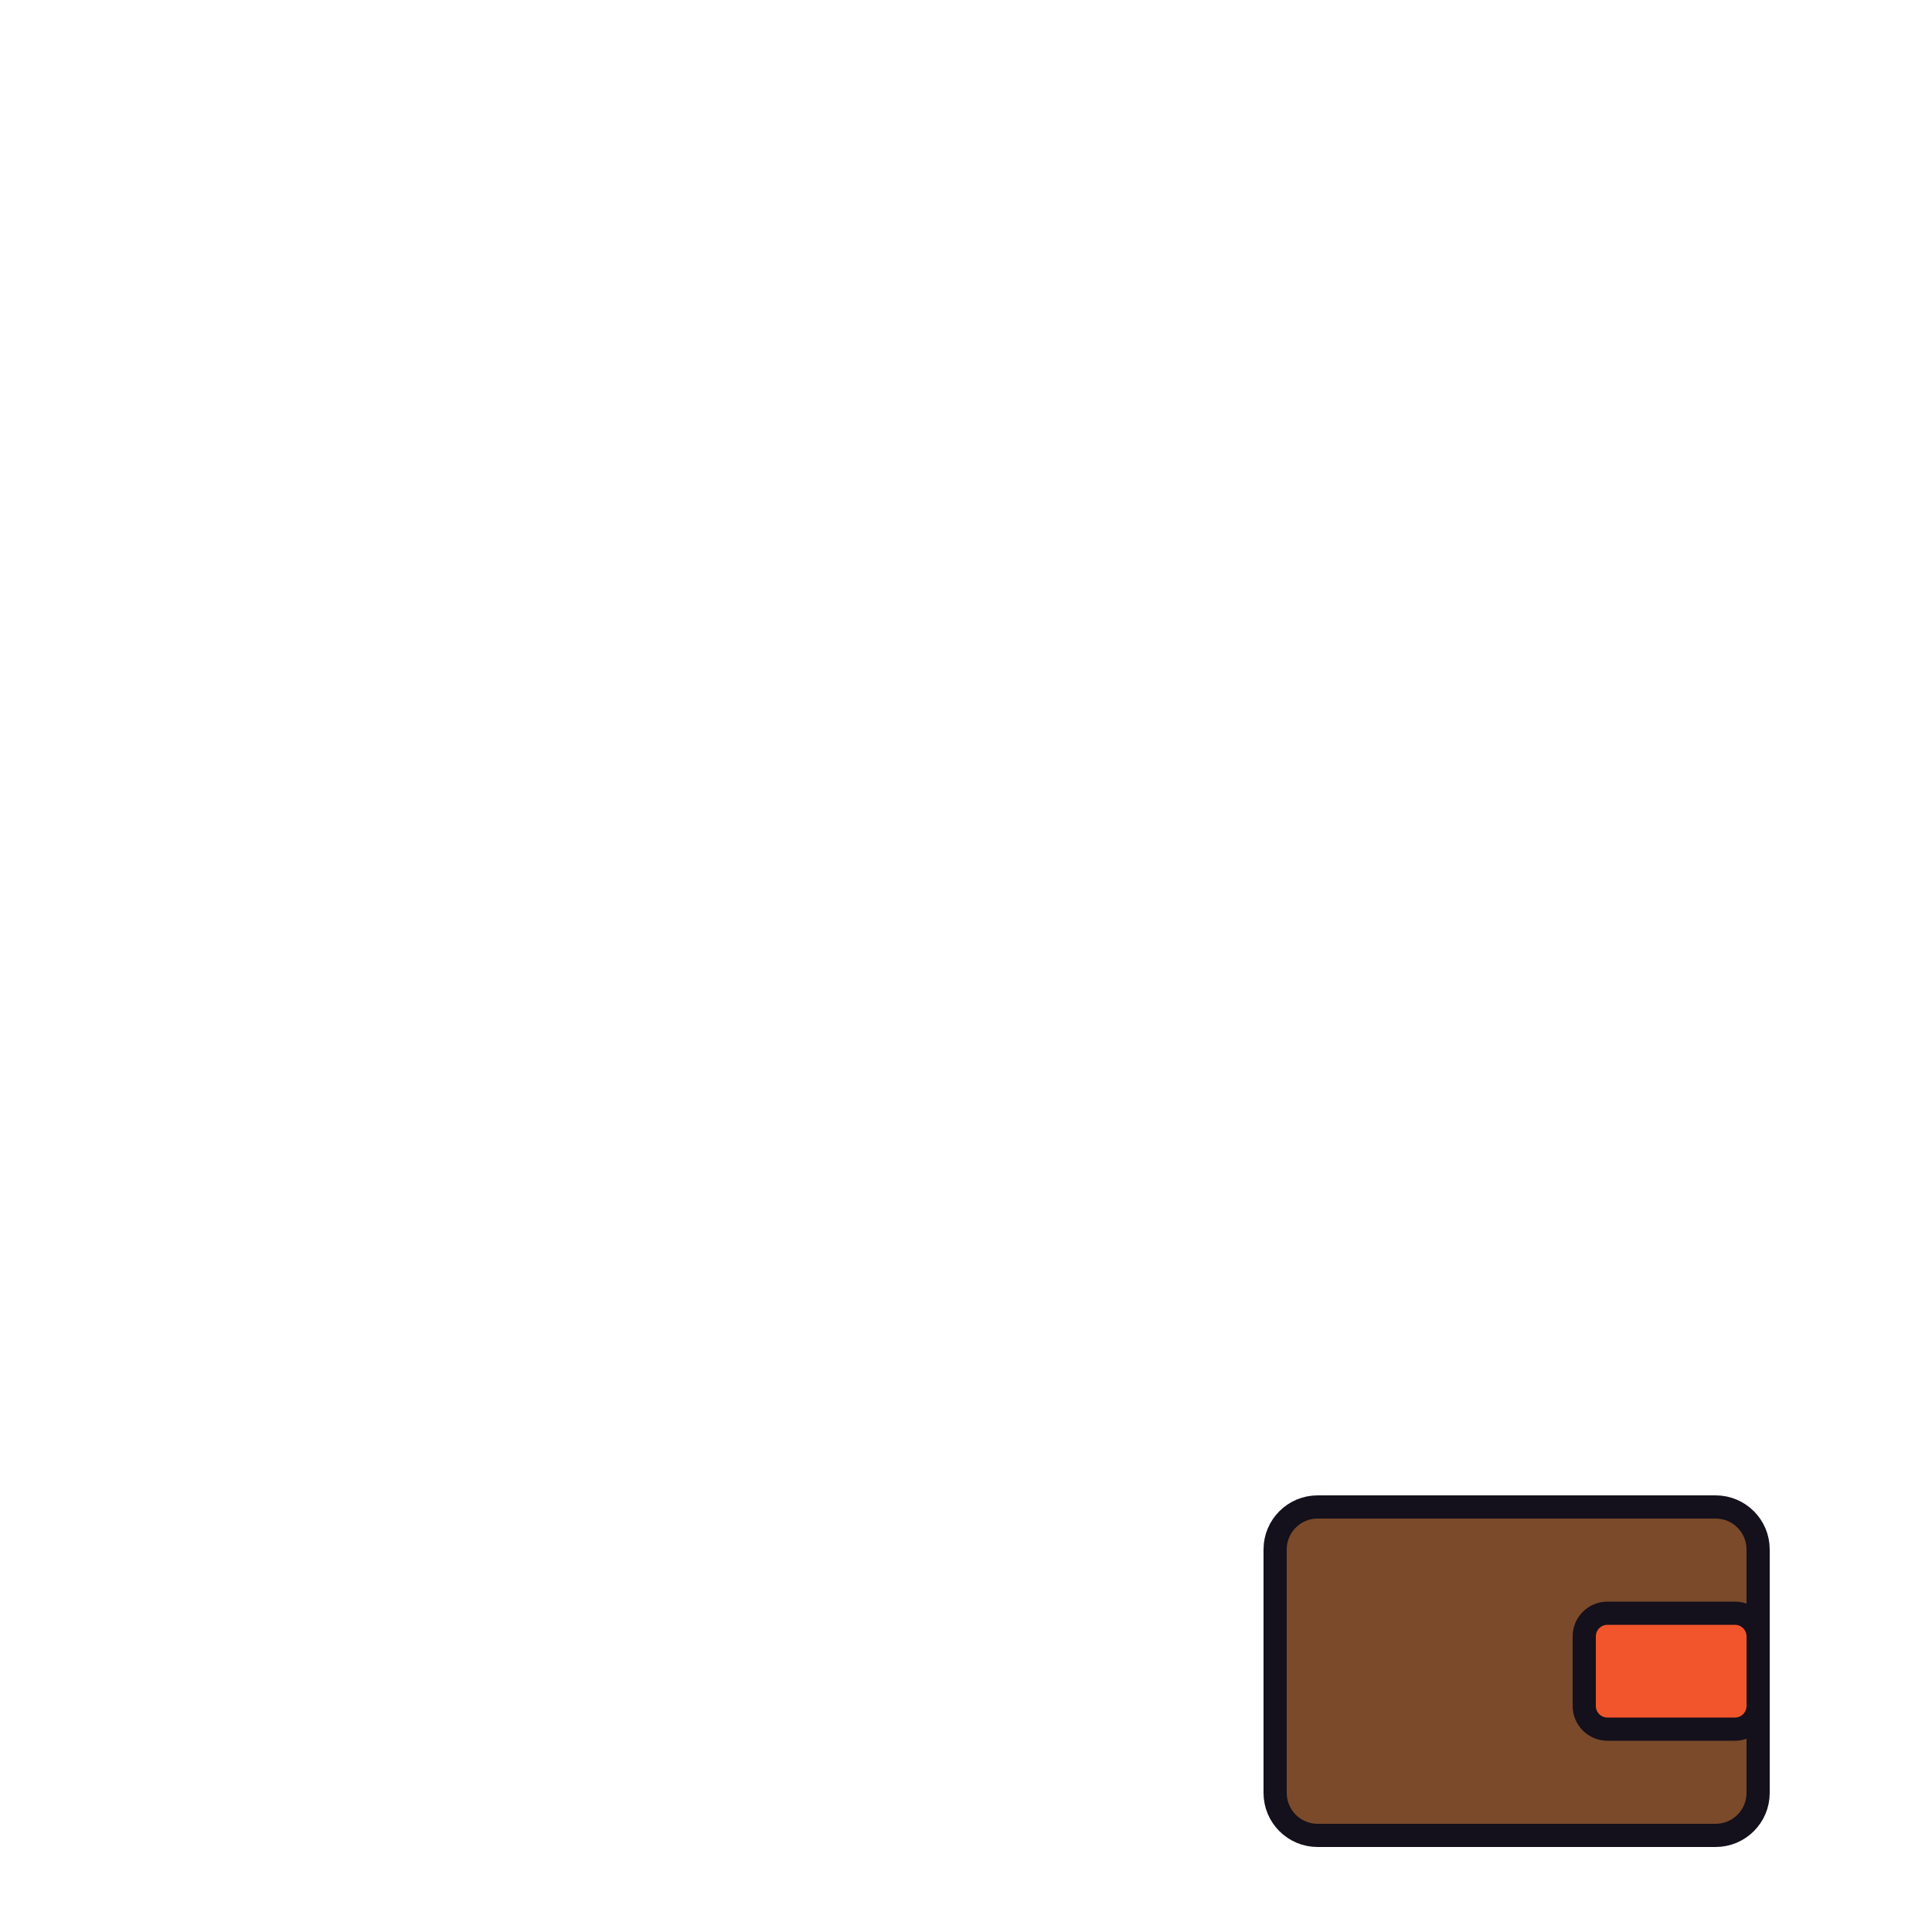
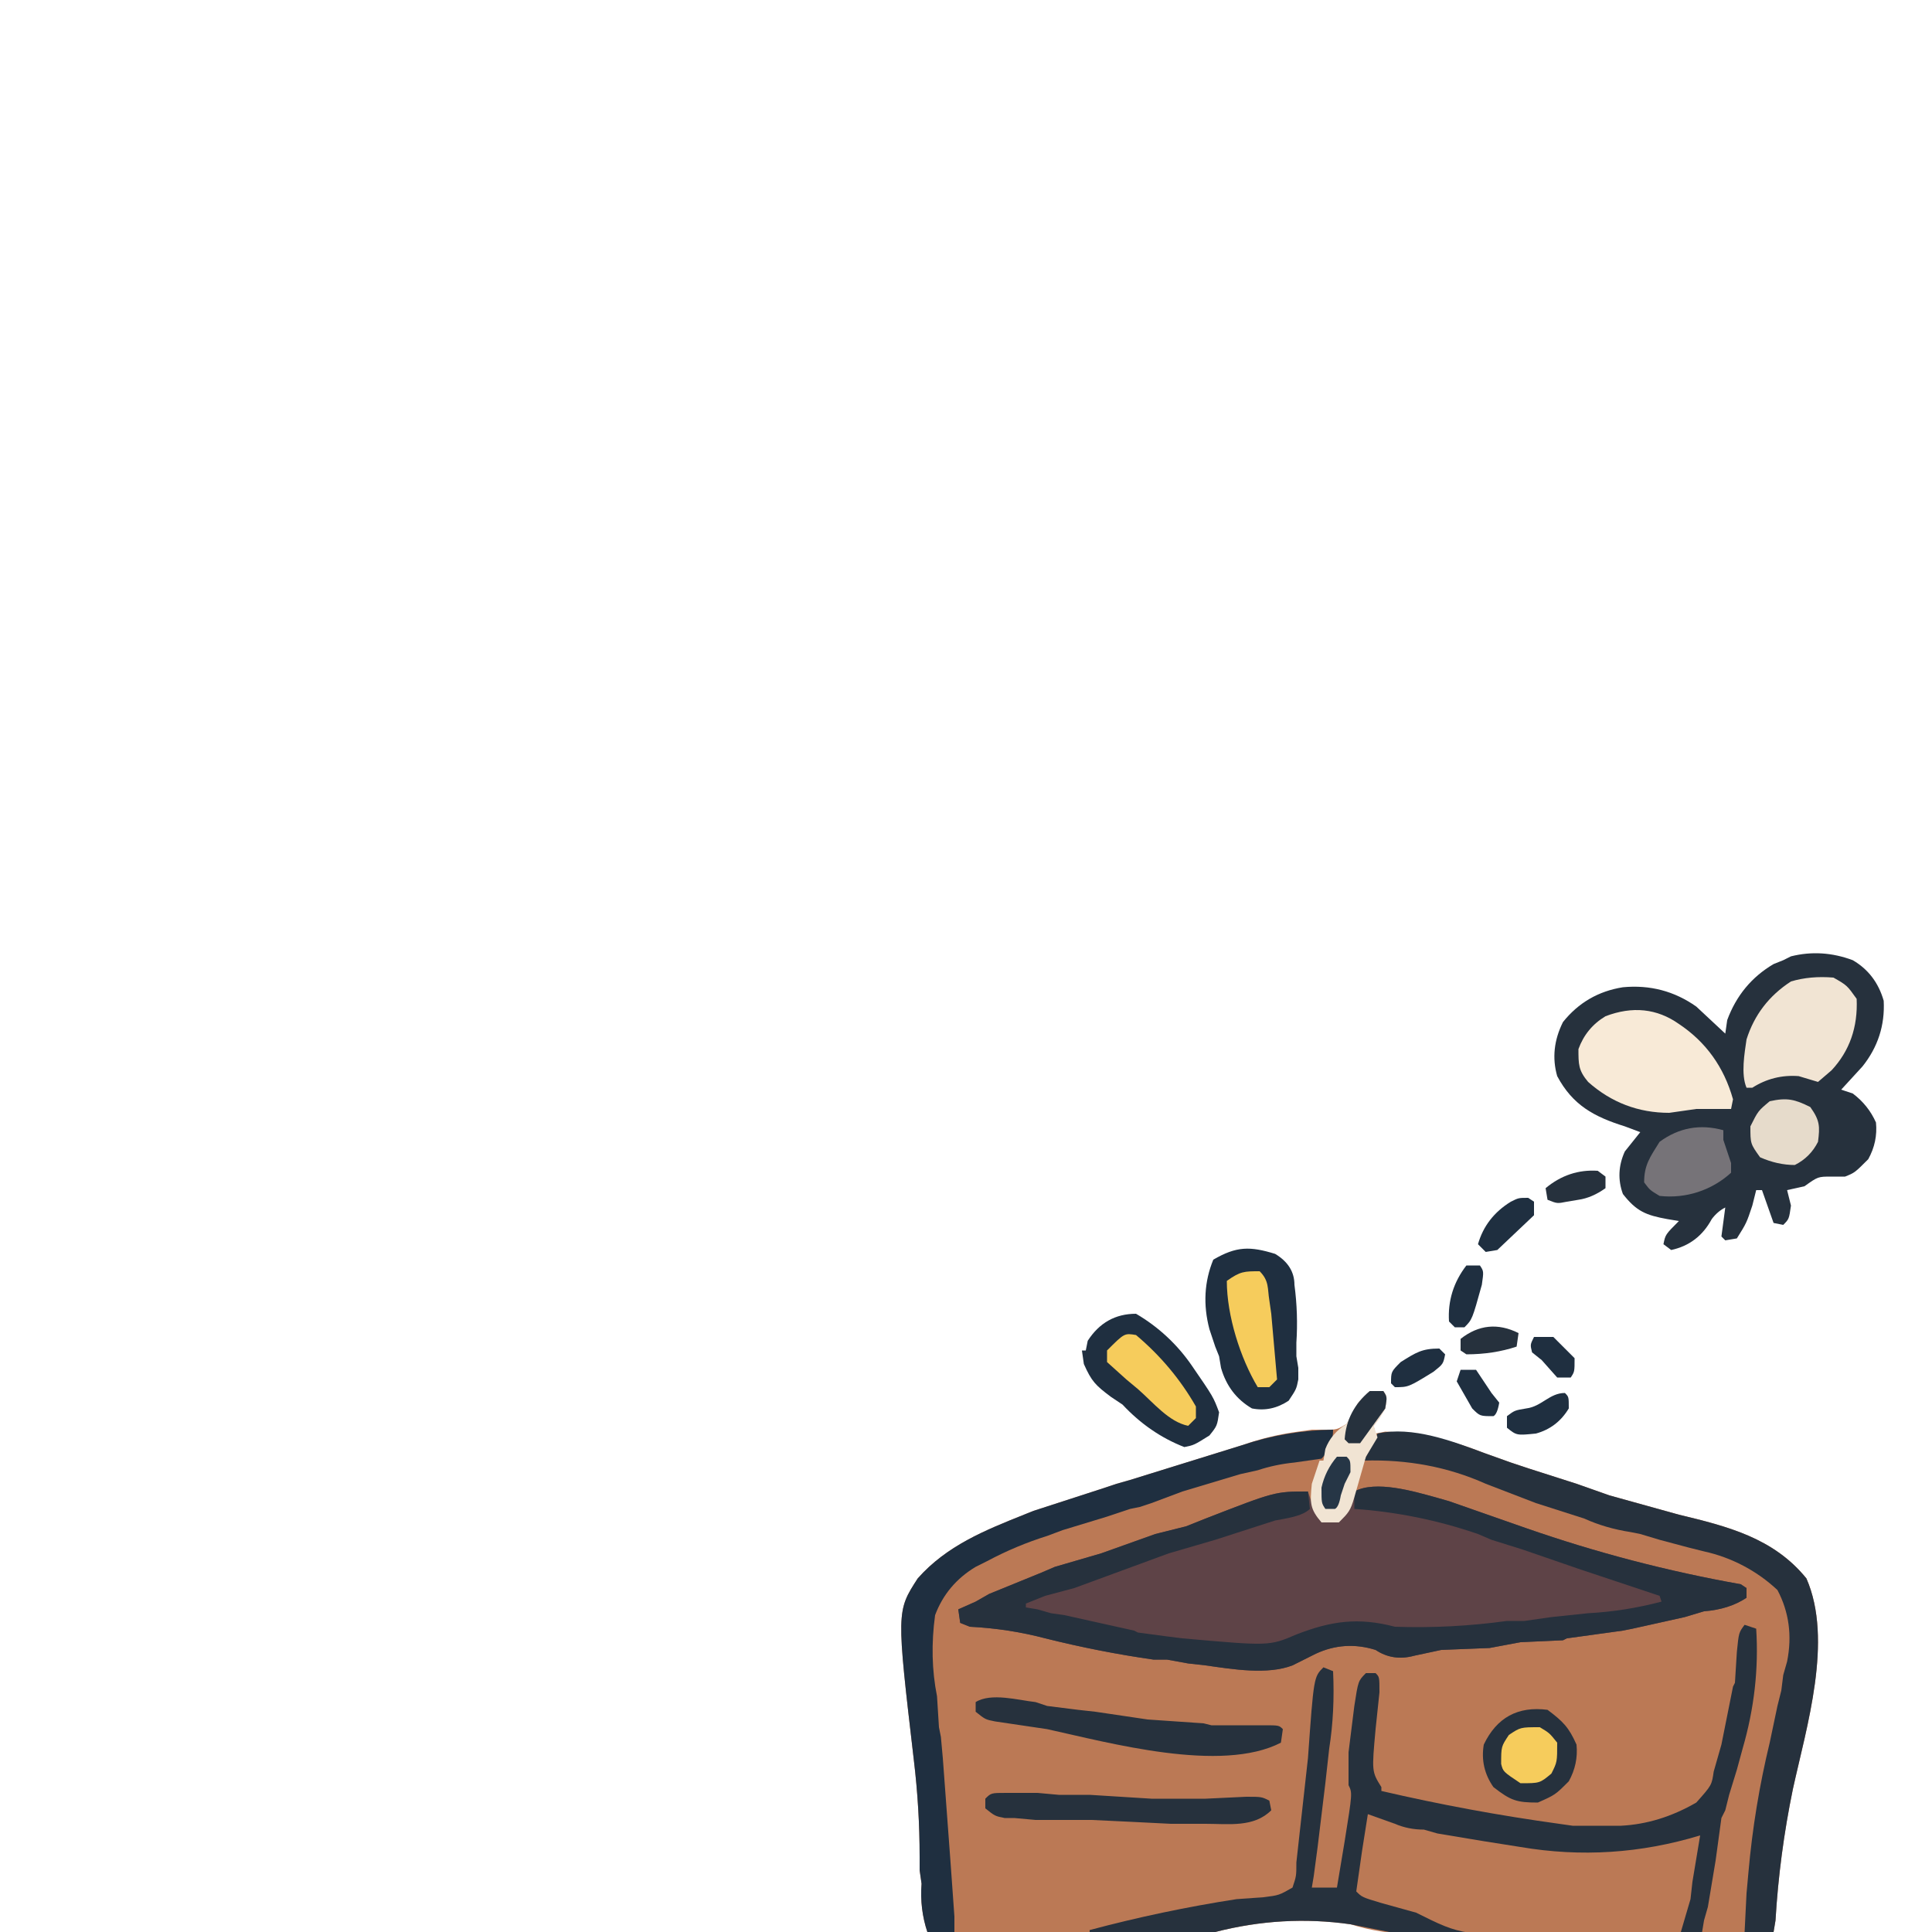
<svg xmlns="http://www.w3.org/2000/svg" viewBox="0 0 1000 1000">
-   <g stroke="#14101c" stroke-width="12" stroke-linejoin="round" stroke-linecap="round">
-     <rect fill="#7a4a2a" x="660" y="780" width="250" height="170" rx="22" />
-     <rect fill="#f2552c" x="820" y="835" width="90" height="60" rx="12" />
-   </g>
+   <path fill="#BB7955" d="M709 720h7c2 3 2 3 1 9l-3 5-3 4 1 4 5-1q26 1 51 11l14 5 9 3 25 8 17 6 36 10c25 6 49 12 66 33 14 32 0 77-7 109q-7 34-9 68l-1 6H769l-14 1h-24q-16 0-32-5-35-5-70 4H480q-4-12-3-25l-1-7v-7q0-25-3-50c-9-77-9-77 2-94 15-17 35-25 55-33l5-2 37-12 6-2 7-2 58-18q14-5 29-7l7-1h7c6 0 6 0 11-3l6-11z" />
+   <path fill="#5E4347" d="m743 775 7 2 40 14a719 719 0 0 0 111 29l3 2v5q-9 6-22 7l-10 3-27 6-5 1-29 4-2 1-22 1-16 3-25 1-14 3q-11 3-20-3-16-5-31 2l-12 6c-13 5-31 2-45 0l-9-1-11-2h-7q-28-4-56-11-19-5-39-6l-5-2-1-7 9-4 7-4 27-11 7-3 24-7 28-10 16-4 10-4c36-14 36-14 53-14l2 6 5 9h9q6-6 8-15c11-6 31 0 42 3" />
+   <path fill="#26313D" d="M959 497q12 7 16 21 1 19-11 34l-11 12 6 2q8 6 12 15 1 10-4 19c-7 7-7 7-12 9h-7c-7 0-7 0-14 5l-9 2 2 8c-1 7-1 7-4 10l-5-1-6-17h-3l-2 8c-3 9-3 9-8 17l-6 1-2-2 2-15q-4 2-7 6-7 13-21 16l-4-3c1-5 1-5 8-12l-6-1c-11-2-16-4-23-13q-4-11 1-22l8-10-8-3c-16-5-27-11-35-26q-4-14 3-28 12-15 31-18 21-2 38 10l15 14 1-7q7-19 24-29l5-2 4-2q16-4 32 2m-56 344 6 2q2 31-7 62l-3 11-4 13-2 8-2 4-3 22-4 24-2 7-1 6H748l-15 1h-9l-25-5q-35-5-70 4h-65v-1a723 723 0 0 1 76-16l14-1c8-1 8-1 15-5 2-6 2-6 2-13l6-54c3-42 3-42 8-47l5 2q1 21-2 40l-2 18-4 33-2 15-1 6h13l4-24c4-25 4-25 2-29v-17l2-16 1-8c2-13 2-13 6-17h5c2 2 2 2 2 10l-2 19c-2 22-2 22 3 30v2a1021 1021 0 0 0 92 17l7 1h25q20-1 39-12c8-9 8-9 9-16l4-14 6-30 1-2 1-16c1-10 1-10 4-14" />
+   <path fill="#26313D" d="m743 775 7 2 40 14a719 719 0 0 0 111 29l3 2v5q-9 6-22 7l-10 3-27 6-5 1-29 4-2 1-22 1-16 3-25 1-14 3q-11 3-20-3-16-5-31 2l-12 6c-13 5-31 2-45 0l-9-1-11-2h-7q-28-4-56-11-19-5-39-6l-5-2-1-7 9-4 7-4 27-11 7-3 24-7 28-10 16-4 10-4c36-14 36-14 53-14l1 9c-4 4-13 5-18 6l-31 10-24 7-49 18-15 4-10 4v2l6 1 7 2 7 1 36 8 2 1 15 2 8 1c45 4 45 4 59-2 18-7 32-9 51-4q29 1 58-3h9l14-2 19-2q19-1 38-6l-1-3-42-14-29-10-16-5-7-3a249 249 0 0 0-64-13v-9c11-6 31 0 42 3" />
+   <path fill="#BB7955" d="m708 939 14 5q7 3 15 3l7 2 24 4 19 3q47 8 93-6l-4 24-1 9-5 17-45 1h-15c-53 1-53 1-77-11l-18-5c-10-3-10-3-13-6l3-21z" />
+   <path fill="#26313D" d="m768 752 14 5 9 3 25 8 17 6 36 10c25 6 49 12 66 33 14 32 0 77-7 109q-7 34-9 68l-1 6h-15l1-20 1-11q3-34 11-67l4-19 2-8 1-8 2-7q4-20-5-37a81 81 0 0 0-38-20l-8-2-15-4-10-3-5-1q-13-2-24-7l-25-8-26-10q-29-13-63-12l7-14c18-4 39 4 55 10" />
+   <path fill="#1F2F40" d="M690 740q0 9-6 15l-14 2q-10 1-19 4l-9 2-30 9-16 6-6 2-5 1-12 4-23 7-8 3q-16 5-31 13l-6 3q-15 9-21 25-3 22 1 42l1 16 1 5 1 11 4 54 2 28v8h-14q-4-12-3-25l-1-7v-7q0-25-3-50c-9-77-9-77 2-94 15-17 35-25 55-33l5-2 37-12 6-2 7-2 58-18a154 154 0 0 1 47-8m-30-91q10 6 10 16 2 15 1 30v7l1 6v6c-1 5-1 5-5 11q-9 6-19 4-12-7-16-21l-1-6-2-5-3-9q-5-19 2-36c12-7 19-7 32-3" />
+   <path fill="#F8EAD7" d="M869 530q21 14 28 39l-1 5h-18l-14 2q-24 0-42-16c-5-6-5-9-5-17q4-11 14-17 21-8 38 4" />
+   <path fill="#1F2F40" d="M588 680a90 90 0 0 1 29 27c11 16 11 16 14 24-1 7-1 7-5 12-8 5-8 5-13 6q-18-7-32-22l-6-4c-8-6-10-8-14-17l-1-7h2l1-5q9-14 25-14" />
+   <path fill="#F1E4D3" d="M949 506c7 4 7 4 12 11q1 22-13 37l-7 6-10-3q-13-1-24 6h-3c-3-7-1-18 0-25q6-19 23-30 10-3 22-2" />
+   <path fill="#26313D" d="m536 881 6 2 16 2 9 1 27 4 29 2 4 1h27c8 0 8 0 10 2l-1 7c-31 16-89 0-121-7l-27-4c-5-1-5-1-10-5v-5c8-5 22-1 31 0m265 4c8 6 11 9 15 18q1 10-4 19c-7 7-7 7-16 11-11 0-14-1-23-8q-7-10-5-22 10-21 33-18m-280 43h16l11 1h16l32 2h28l21-1c8 0 8 0 12 2l1 5c-9 9-22 7-34 7h-18l-20-1-21-1h-29l-11-1h-5c-5-1-5-1-10-5v-5c3-3 3-3 11-3" />
+   <path fill="#F1E4D3" d="M709 720h7c2 3 2 3 1 9l-3 5-3 4 2 6-6 10-6 21c-2 7-3 8-8 13h-9c-6-7-6-10-5-20l4-12h2l1-6q3-8 11-13l6-11z" />
+   <path fill="#767378" d="M892 585v5l4 12v5a47 47 0 0 1-37 12c-5-3-5-3-8-7 0-9 3-13 8-21q15-11 33-6" />
+   <path fill="#F6CC5C" d="M652 658c5 5 4 9 5 15l1 7 3 34-4 4h-6c-9-15-16-37-16-55 7-5 9-5 17-5m-64 33q19 16 31 37v6l-4 4c-10-2-18-12-26-19l-6-5-10-9v-6c9-9 9-9 15-8" />
+   <path fill="#E6DBCB" d="M937 573c5 7 5 10 4 18q-4 8-12 12-9 0-18-4c-5-7-5-7-5-16 4-8 4-8 10-13 9-2 13-1 21 3" />
+   <path fill="#F6CC5C" d="M797 894c5 3 5 3 9 8 0 10 0 10-3 16-6 5-6 5-16 5-9-6-9-6-10-10 0-9 0-9 4-15 6-4 6-4 16-4" />
+   <path fill="#1F2F40" d="m791 620 3 2v7l-19 18-6 1-4-4q4-14 17-22c4-2 4-2 9-2m19 101c2 2 2 2 2 8q-6 10-17 13c-10 1-10 1-15-3v-6c4-3 4-3 10-4 8-1 12-8 20-8m-51-66h7c2 3 2 3 1 10-5 18-5 18-9 22h-5l-3-3q-1-16 9-29" />
+   <path fill="#26313D" d="m827 606 4 3v6q-7 5-14 6l-6 1c-5 1-5 1-10-1l-1-6q12-10 27-9M709 720h7c2 3 2 3 1 9l-13 18h-6l-2-2q1-15 13-25" />
+   <path fill="#1F2F40" d="m745 698 3 3c-1 5-1 5-6 9-13 8-13 8-20 8l-2-2c0-6 0-6 5-11 8-5 11-7 20-7" />
+   <path fill="#26313D" d="m786 690-1 7q-12 4-26 4l-3-2v-6q14-11 30-3" />
+   <path fill="#1F2F40" d="m764 709 8 12 4 5q-1 6-3 7c-7 0-7 0-11-4l-8-14 2-6zm40-17 11 11c0 7 0 7-2 10h-7l-8-9-5-4c-1-4-1-4 1-8z" />
+   <path fill="#263646" d="M692 754h5c2 2 2 2 2 8l-3 6-2 6q-1 6-3 7h-5c-2-3-2-3-2-11q2-9 8-16" />
</svg>
